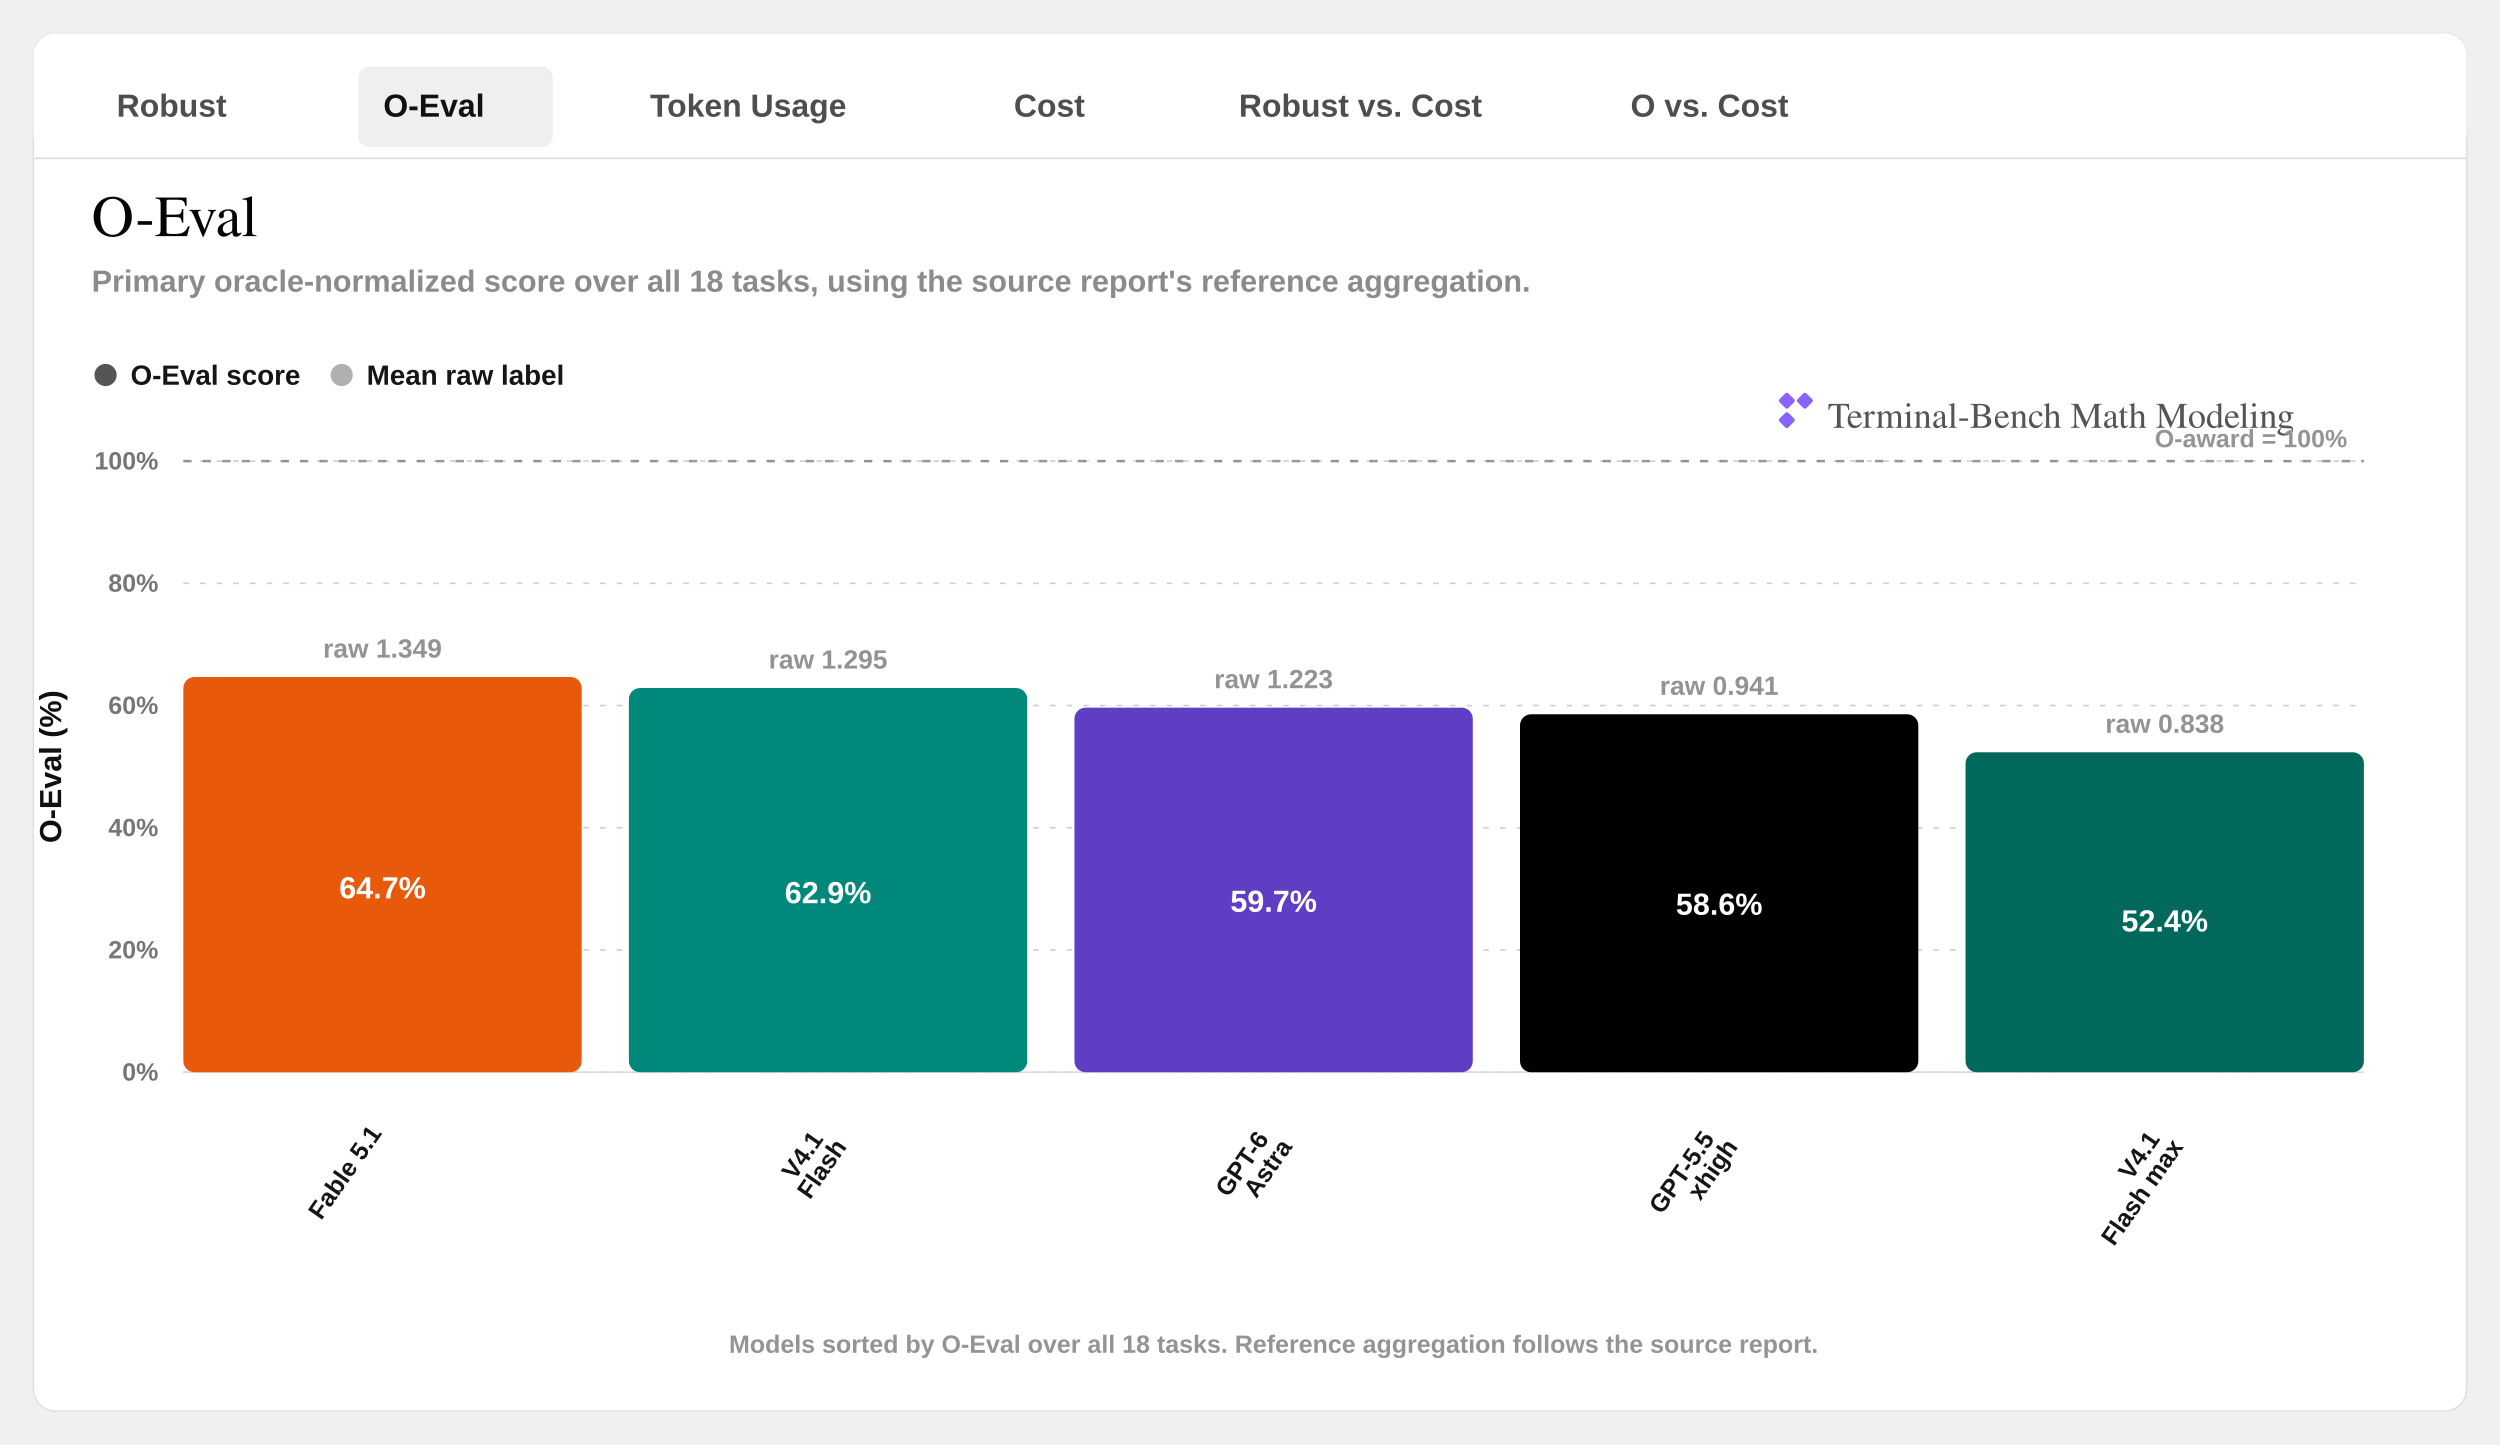
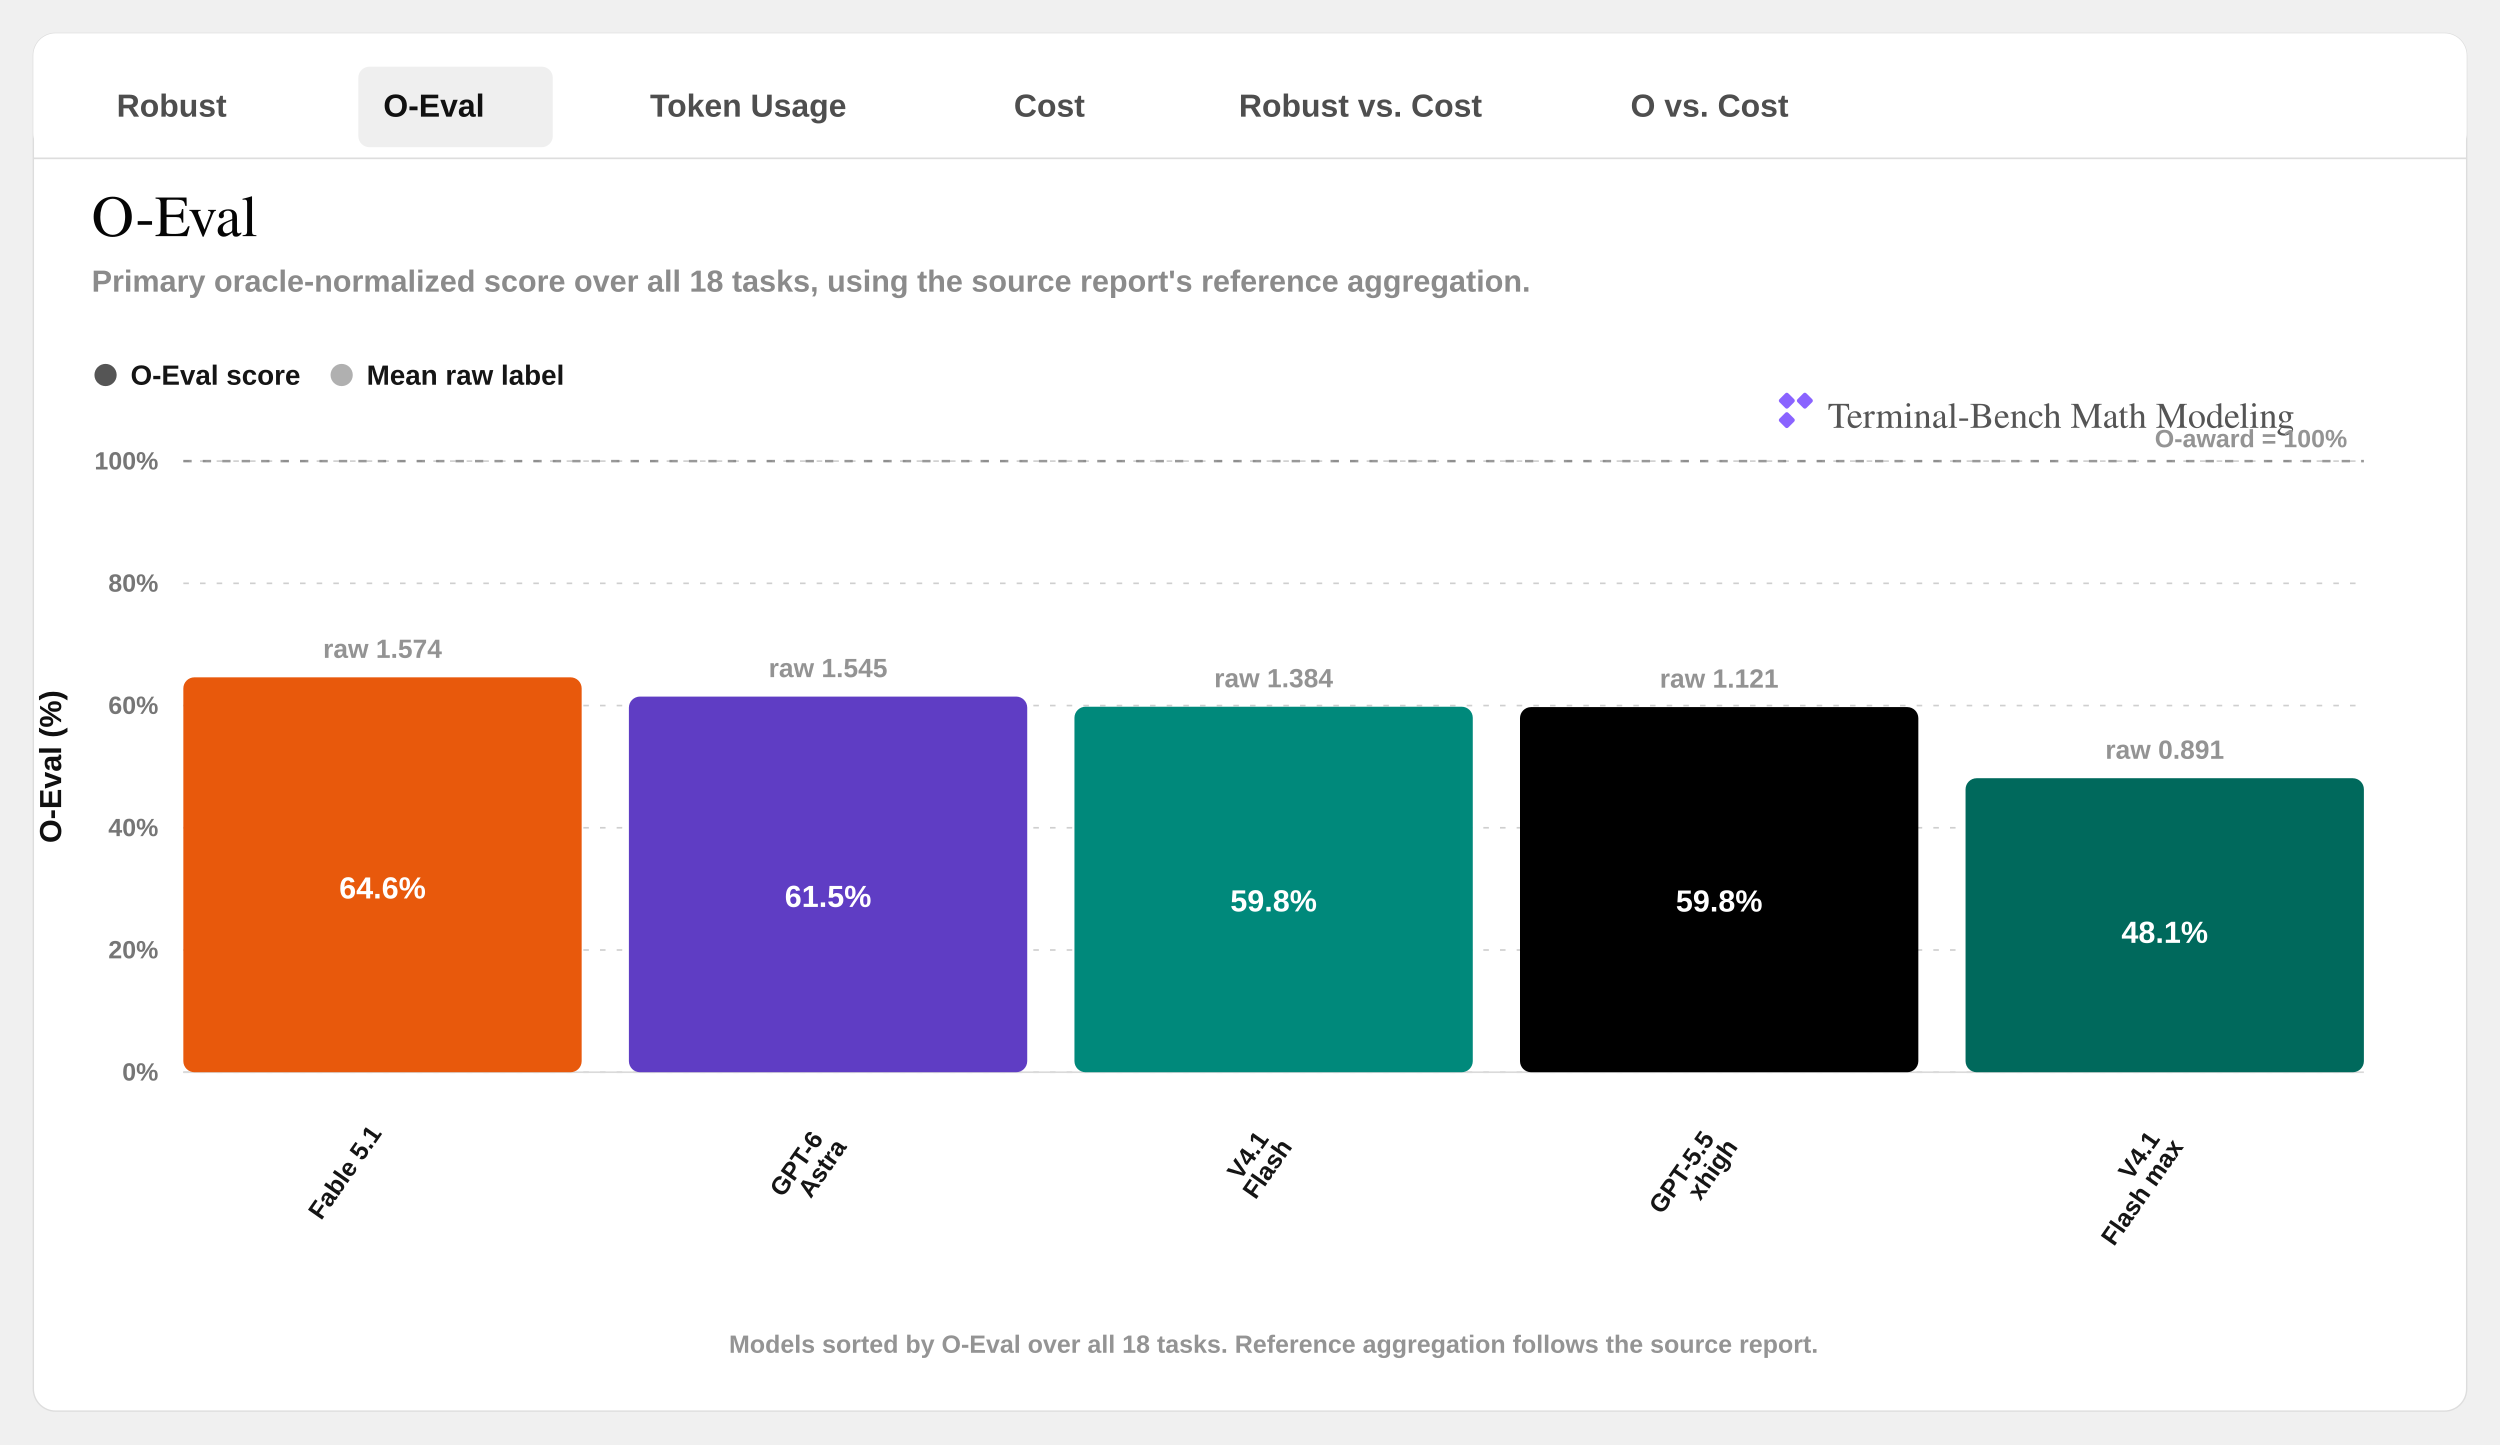
<svg xmlns="http://www.w3.org/2000/svg" width="1800" height="1040" viewBox="0 0 1800 1040" role="img">
  <style>
      .title { font-family: Georgia, Times, serif; font-size: 42px; fill: #050505; }
      .subtitle { font-family: Arial, Helvetica, sans-serif; font-size: 22px; fill: #8b8b8b; font-weight: 650; }
      .tab { font-family: Arial, Helvetica, sans-serif; font-size: 23px; fill: #4e4e4e; font-weight: 760; }
      .tab-active { fill: #111111; }
      .axis { font-family: Arial, Helvetica, sans-serif; font-size: 18px; fill: #767676; font-weight: 600; }
      .axis-title { font-family: Arial, Helvetica, sans-serif; font-size: 22px; fill: #101010; font-weight: 720; }
      .legend { font-family: Arial, Helvetica, sans-serif; font-size: 20px; fill: #151515; font-weight: 680; }
      .x-label { font-family: Arial, Helvetica, sans-serif; font-size: 18px; fill: #151515; font-weight: 650; }
      .bar-label { font-family: Arial, Helvetica, sans-serif; font-size: 22px; fill: #ffffff; font-weight: 800; }
      .top-label { font-family: Arial, Helvetica, sans-serif; font-size: 19px; fill: #939393; font-weight: 750; }
      .small-note { font-family: Arial, Helvetica, sans-serif; font-size: 18px; fill: #949494; font-weight: 650; }
      .point-label { font-family: Arial, Helvetica, sans-serif; font-size: 19px; fill: #4a4a4a; font-weight: 700; }
      .brand { font-family: Georgia, Times, serif; font-size: 26px; fill: #555555; }
    </style>
  <rect x="24.00" y="24.00" width="1752.00" height="992.00" fill="#ffffff" stroke="#dddddd" rx="16.00" />
  <rect x="24.00" y="24.00" width="1752.00" height="88.00" fill="#ffffff" rx="16.00" />
  <text x="84.00" y="84.00" text-anchor="start" class="tab">Robust</text>
  <rect x="258.00" y="48.00" width="140.00" height="58.00" fill="#efefef" rx="8.00" />
  <text x="276.00" y="84.00" text-anchor="start" class="tab tab-active">O-Eval</text>
  <text x="468.00" y="84.00" text-anchor="start" class="tab">Token Usage</text>
  <text x="730.00" y="84.00" text-anchor="start" class="tab">Cost</text>
  <text x="892.00" y="84.00" text-anchor="start" class="tab">Robust vs. Cost</text>
  <text x="1174.00" y="84.00" text-anchor="start" class="tab">O vs. Cost</text>
  <line x1="24.00" y1="114.00" x2="1776.00" y2="114.00" stroke="#dddddd" stroke-width="1.20" />
  <text x="66.00" y="170.00" text-anchor="start" class="title">O-Eval</text>
  <text x="66.00" y="210.00" text-anchor="start" class="subtitle">Primary oracle-normalized score over all 18 tasks, using the source report's reference aggregation.</text>
  <circle cx="76.00" cy="270.00" r="8.00" fill="#555555" />
  <text x="94.00" y="277.00" text-anchor="start" class="legend">O-Eval score</text>
  <circle cx="246.00" cy="270.00" r="8.00" fill="#b0b0b0" />
  <text x="264.00" y="277.00" text-anchor="start" class="legend">Mean raw label</text>
  <rect x="1282.00" y="284.00" width="9" height="9" rx="1.5" fill="#8a63ff" transform="rotate(-45 1286.50 288.50)" />
  <rect x="1295.00" y="284.00" width="9" height="9" rx="1.5" fill="#8a63ff" transform="rotate(-45 1299.50 288.50)" />
  <rect x="1282.00" y="298.00" width="9" height="9" rx="1.5" fill="#8a63ff" transform="rotate(-45 1286.50 302.50)" />
  <text x="1316.00" y="308.00" text-anchor="start" class="brand">Terminal-Bench Math Modeling</text>
  <line x1="132.00" y1="772.00" x2="1702.00" y2="772.00" stroke="#cfcfcf" stroke-width="1.20" stroke-dasharray="4 8" />
  <text x="114.00" y="778.00" text-anchor="end" class="axis">0%</text>
  <line x1="132.00" y1="684.00" x2="1702.00" y2="684.00" stroke="#cfcfcf" stroke-width="1.20" stroke-dasharray="4 8" />
  <text x="114.00" y="690.00" text-anchor="end" class="axis">20%</text>
  <line x1="132.00" y1="596.00" x2="1702.00" y2="596.00" stroke="#cfcfcf" stroke-width="1.20" stroke-dasharray="4 8" />
  <text x="114.00" y="602.00" text-anchor="end" class="axis">40%</text>
  <line x1="132.00" y1="508.00" x2="1702.00" y2="508.00" stroke="#cfcfcf" stroke-width="1.20" stroke-dasharray="4 8" />
  <text x="114.00" y="514.00" text-anchor="end" class="axis">60%</text>
  <line x1="132.00" y1="420.00" x2="1702.00" y2="420.00" stroke="#cfcfcf" stroke-width="1.20" stroke-dasharray="4 8" />
  <text x="114.00" y="426.00" text-anchor="end" class="axis">80%</text>
  <line x1="132.00" y1="332.00" x2="1702.00" y2="332.00" stroke="#cfcfcf" stroke-width="1.20" stroke-dasharray="4 8" />
  <text x="114.00" y="338.00" text-anchor="end" class="axis">100%</text>
  <line x1="132.00" y1="772.00" x2="1702.00" y2="772.00" stroke="#dadada" stroke-width="1.20" />
  <line x1="132.00" y1="332.00" x2="1702.00" y2="332.00" stroke="#777777" stroke-width="1.80" stroke-dasharray="6 8" opacity="0.750" />
  <text x="1690.00" y="322.00" text-anchor="end" class="small-note">O-award = 100%</text>
  <text x="44.00" y="552.00" text-anchor="middle" class="axis-title" transform="rotate(-90 44.00 552.00)">O-Eval (%)</text>
-   <rect x="132.00" y="487.45" width="286.80" height="284.55" fill="#e8590c" rx="8.00" />
-   <text x="275.40" y="646.80" text-anchor="middle" class="bar-label">64.7%</text>
-   <text x="275.40" y="473.45" text-anchor="middle" class="top-label">raw 1.349</text>
+   <rect x="132.00" y="487.67" width="286.80" height="284.33" fill="#e8590c" rx="8.00" />
+   <text x="275.40" y="646.90" text-anchor="middle" class="bar-label">64.6%</text>
+   <text x="275.40" y="473.67" text-anchor="middle" class="top-label">raw 1.574</text>
  <g transform="translate(275.40,816.00) rotate(-55)">
    <text class="x-label" text-anchor="end">
      <tspan x="0" dy="0">Fable 5.1</tspan>
    </text>
  </g>
-   <rect x="452.80" y="495.37" width="286.80" height="276.63" fill="#00897b" rx="8.00" />
-   <text x="596.20" y="650.28" text-anchor="middle" class="bar-label">62.9%</text>
-   <text x="596.20" y="481.37" text-anchor="middle" class="top-label">raw 1.295</text>
+   <rect x="452.80" y="501.53" width="286.80" height="270.47" fill="#5f3dc4" rx="8.00" />
+   <text x="596.20" y="652.99" text-anchor="middle" class="bar-label">61.5%</text>
+   <text x="596.20" y="487.53" text-anchor="middle" class="top-label">raw 1.545</text>
  <g transform="translate(596.20,816.00) rotate(-55)">
+     <text class="x-label" text-anchor="end">
+       <tspan x="0" dy="0">GPT-6</tspan>
+       <tspan x="0" dy="17">Astra</tspan>
+     </text>
+   </g>
+   <rect x="773.60" y="508.84" width="286.80" height="263.16" fill="#00897b" rx="8.00" />
+   <text x="917.00" y="656.21" text-anchor="middle" class="bar-label">59.8%</text>
+   <text x="917.00" y="494.84" text-anchor="middle" class="top-label">raw 1.384</text>
+   <g transform="translate(917.00,816.00) rotate(-55)">
    <text class="x-label" text-anchor="end">
      <tspan x="0" dy="0">V4.1</tspan>
      <tspan x="0" dy="17">Flash</tspan>
    </text>
  </g>
-   <rect x="773.60" y="509.50" width="286.80" height="262.50" fill="#5f3dc4" rx="8.00" />
-   <text x="917.00" y="656.50" text-anchor="middle" class="bar-label">59.7%</text>
-   <text x="917.00" y="495.50" text-anchor="middle" class="top-label">raw 1.223</text>
-   <g transform="translate(917.00,816.00) rotate(-55)">
-     <text class="x-label" text-anchor="end">
-       <tspan x="0" dy="0">GPT-6</tspan>
-       <tspan x="0" dy="17">Astra</tspan>
-     </text>
-   </g>
-   <rect x="1094.40" y="514.29" width="286.80" height="257.71" fill="#000000" rx="8.00" />
-   <text x="1237.80" y="658.61" text-anchor="middle" class="bar-label">58.6%</text>
-   <text x="1237.80" y="500.29" text-anchor="middle" class="top-label">raw 0.941</text>
+   <rect x="1094.40" y="509.10" width="286.80" height="262.90" fill="#000000" rx="8.00" />
+   <text x="1237.80" y="656.32" text-anchor="middle" class="bar-label">59.8%</text>
+   <text x="1237.80" y="495.10" text-anchor="middle" class="top-label">raw 1.121</text>
  <g transform="translate(1237.80,816.00) rotate(-55)">
    <text class="x-label" text-anchor="end">
      <tspan x="0" dy="0">GPT-5.5</tspan>
      <tspan x="0" dy="17">xhigh</tspan>
    </text>
  </g>
-   <rect x="1415.20" y="541.62" width="286.80" height="230.38" fill="#00695c" rx="8.00" />
-   <text x="1558.60" y="670.63" text-anchor="middle" class="bar-label">52.4%</text>
-   <text x="1558.60" y="527.62" text-anchor="middle" class="top-label">raw 0.838</text>
+   <rect x="1415.20" y="560.32" width="286.80" height="211.68" fill="#00695c" rx="8.00" />
+   <text x="1558.60" y="678.86" text-anchor="middle" class="bar-label">48.1%</text>
+   <text x="1558.60" y="546.32" text-anchor="middle" class="top-label">raw 0.891</text>
  <g transform="translate(1558.60,816.00) rotate(-55)">
    <text class="x-label" text-anchor="end">
      <tspan x="0" dy="0">V4.1</tspan>
      <tspan x="0" dy="17">Flash max</tspan>
    </text>
  </g>
  <text x="917.00" y="974.00" text-anchor="middle" class="small-note">Models sorted by O-Eval over all 18 tasks. Reference aggregation follows the source report.</text>
</svg>
